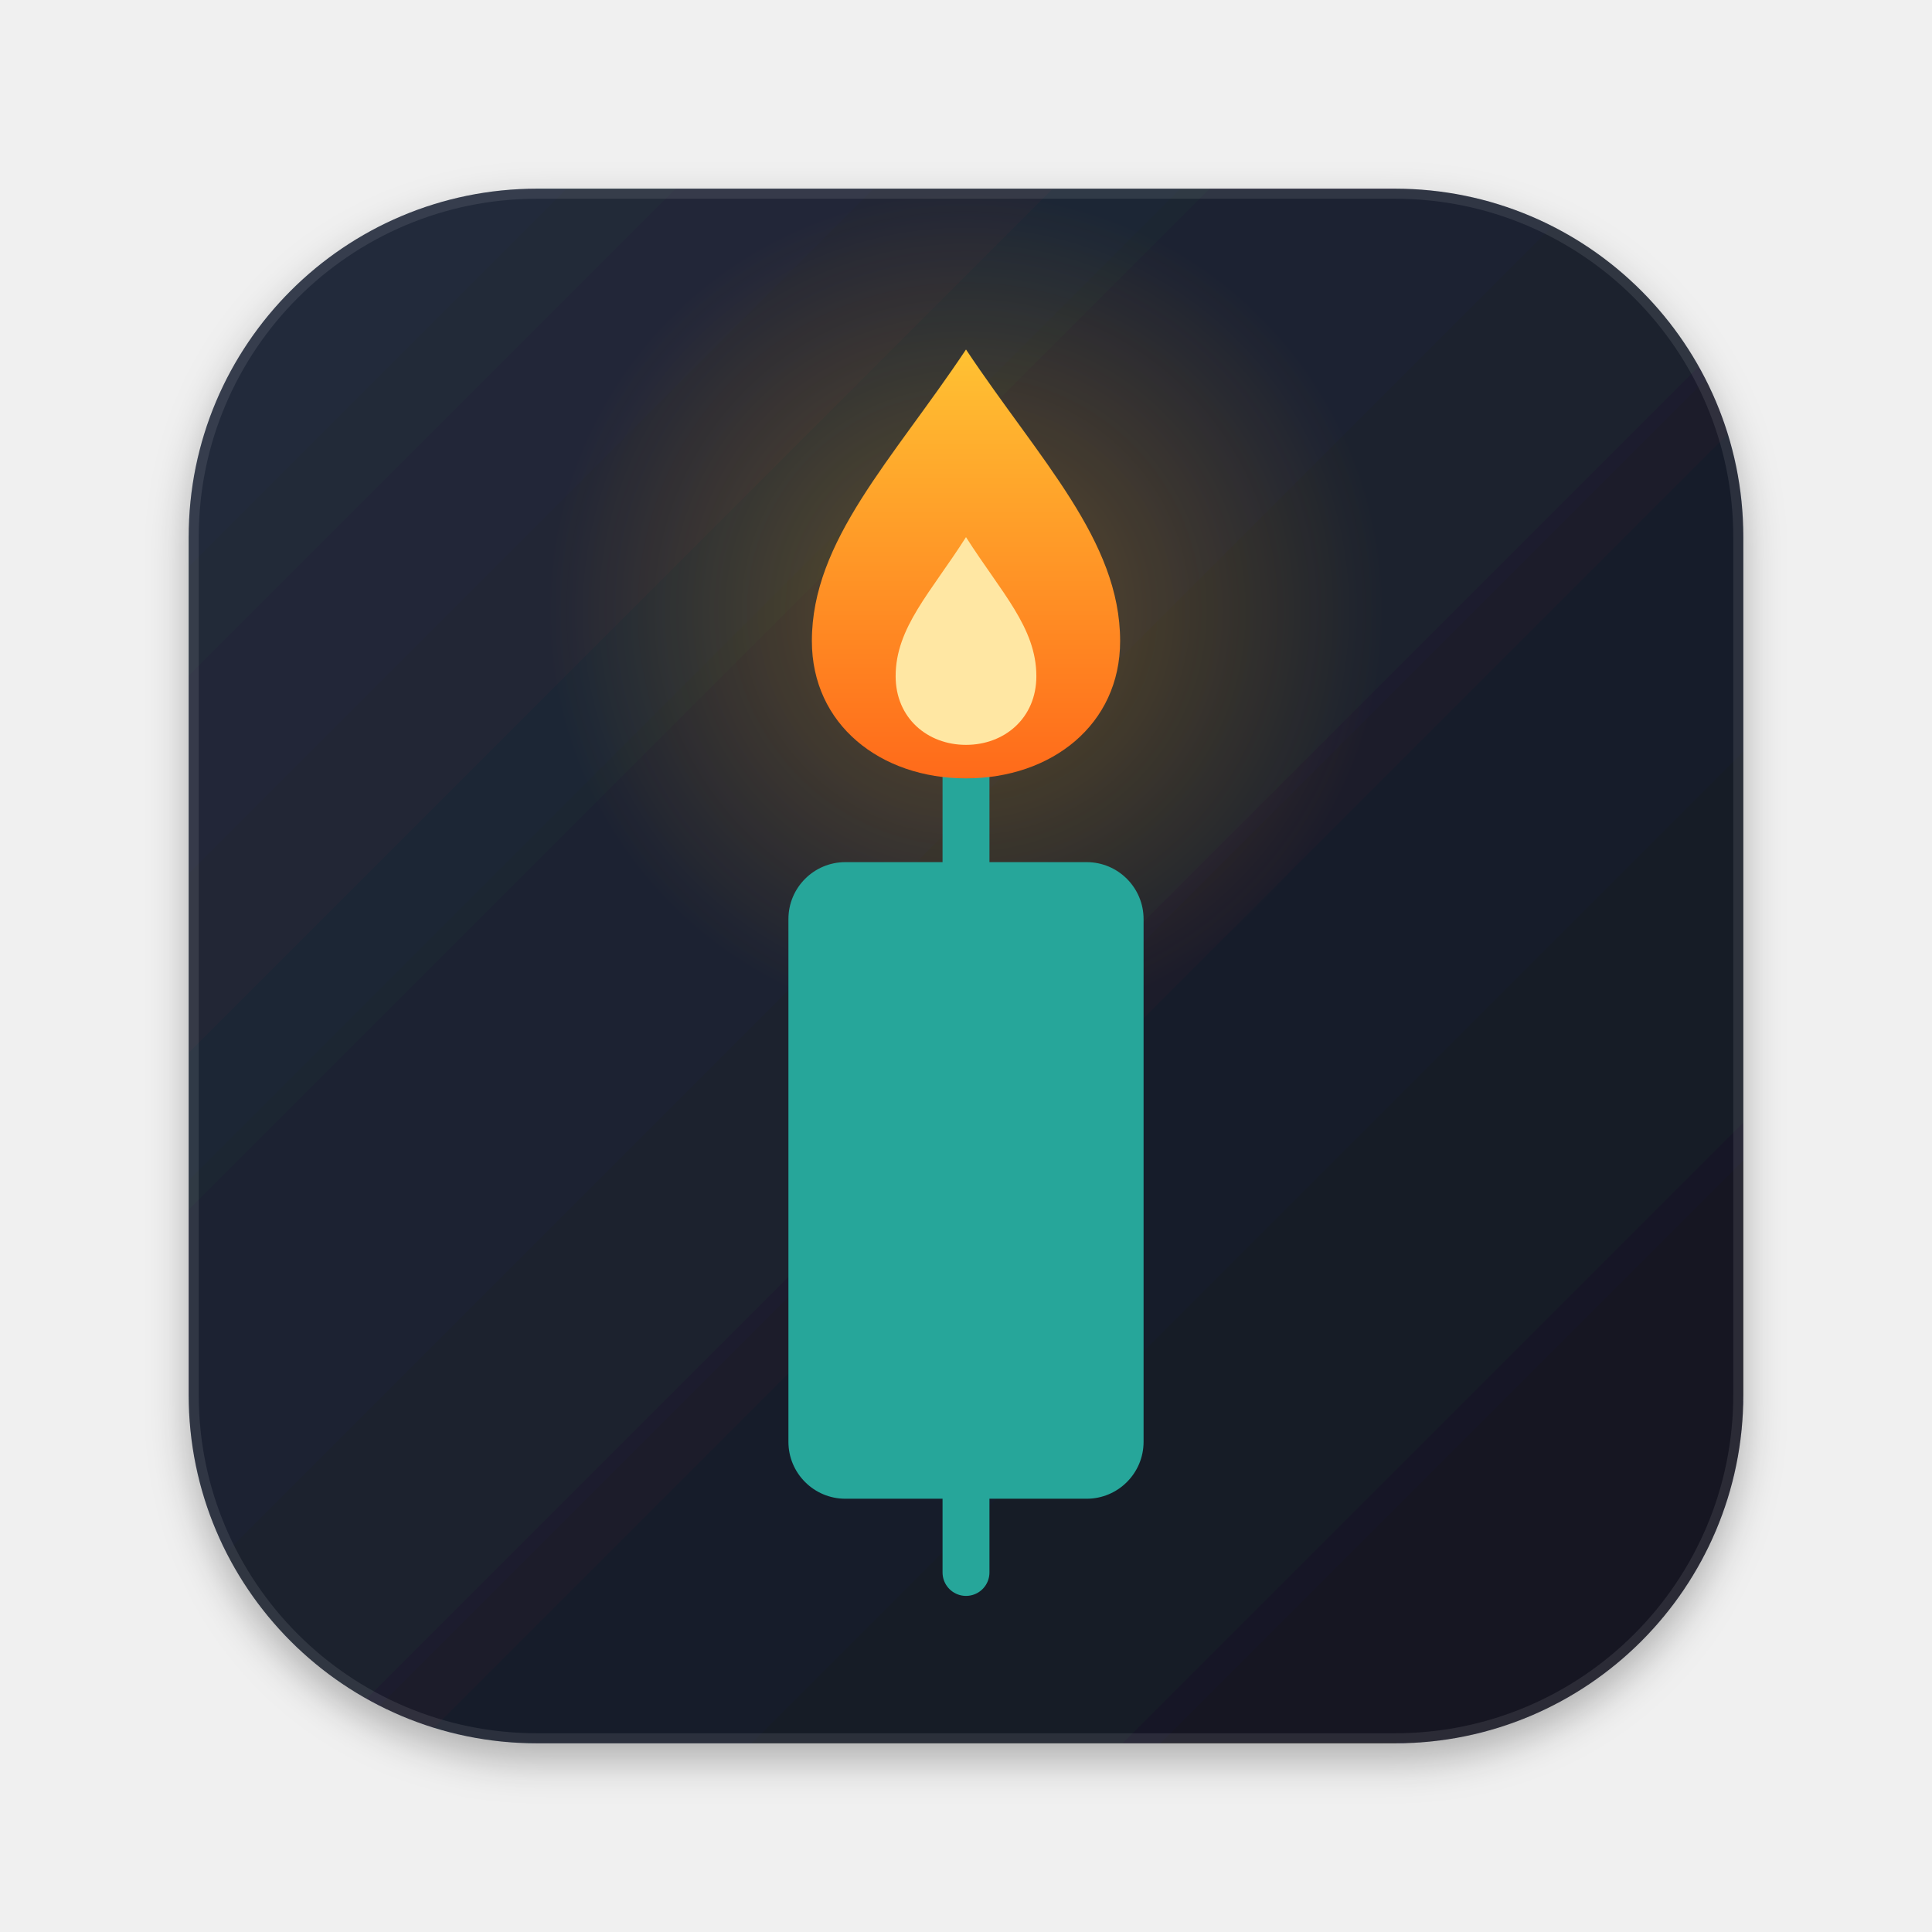
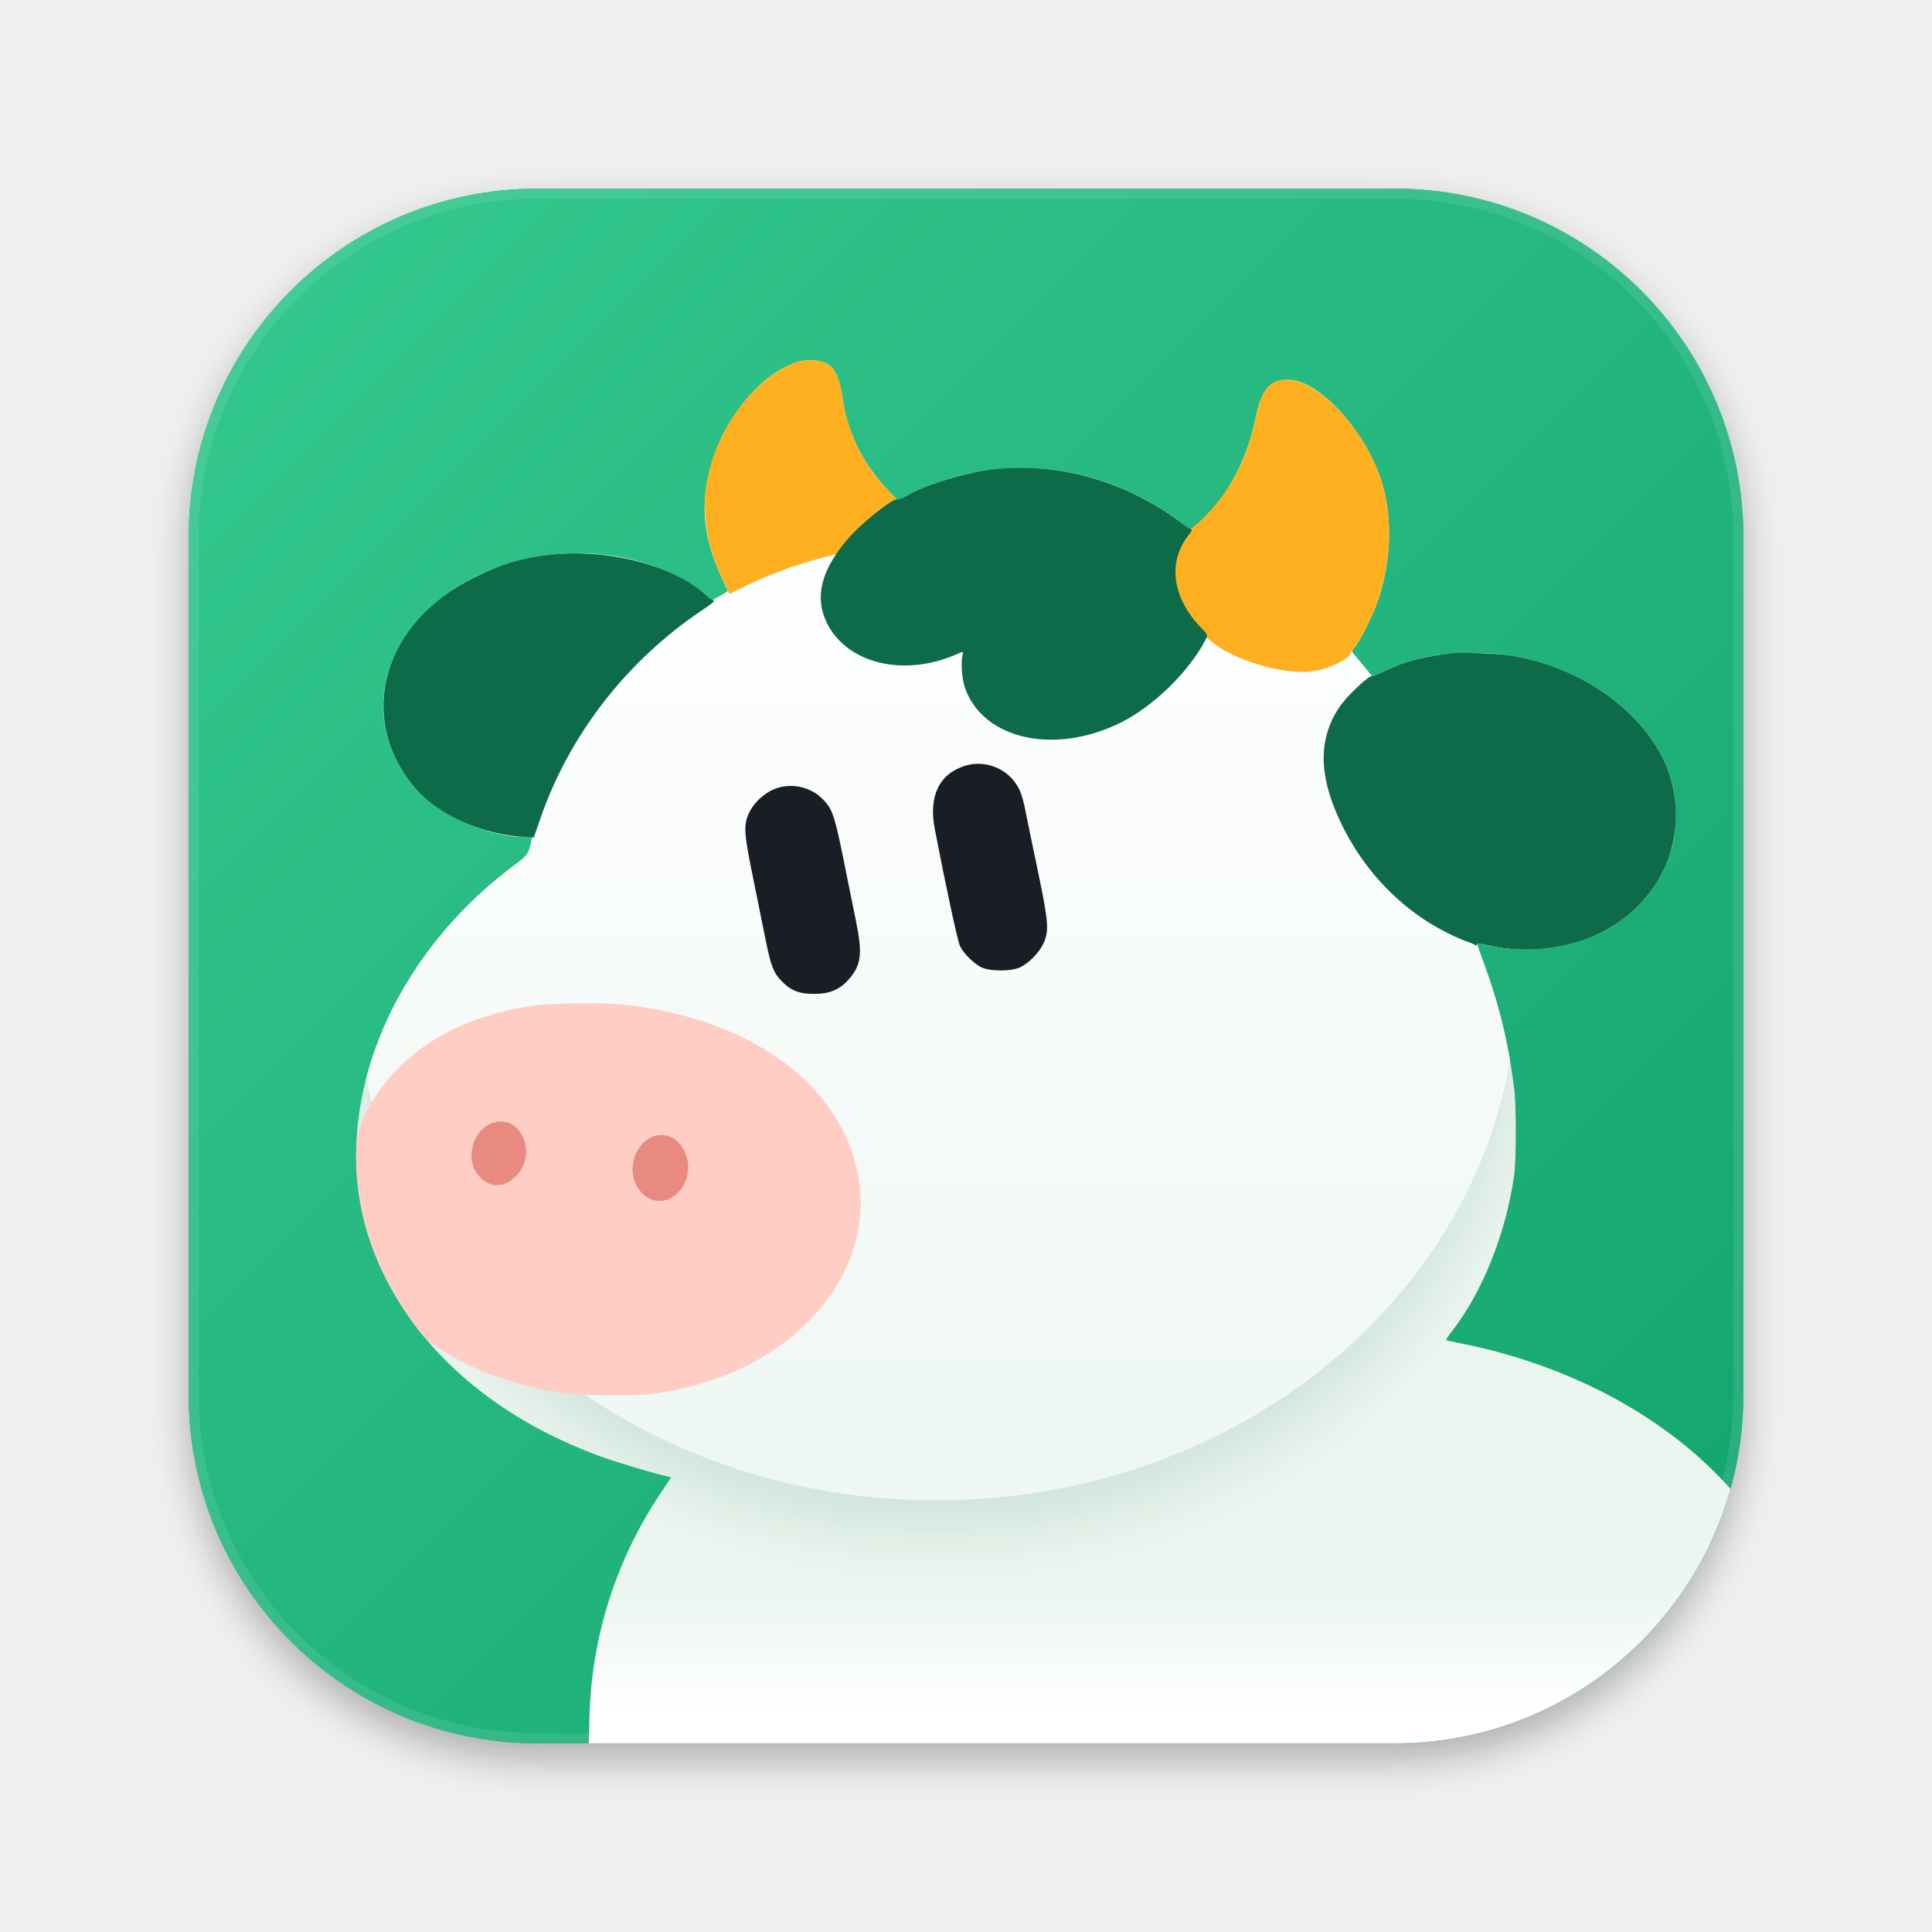
<svg xmlns="http://www.w3.org/2000/svg" width="1024" height="1024" viewBox="0 0 1024 1024">
  <defs>
    <linearGradient id="bg" x1="0" y1="0" x2="1" y2="1">
-       <stop offset="0" stop-color="#252c3d" />
-       <stop offset="1" stop-color="#11151f" />
+       <stop offset="0" stop-color="#34c98f" />
+       <stop offset="1" stop-color="#12a36f" />
    </linearGradient>
-     <linearGradient id="fire" x1="0" y1="0" x2="0" y2="1">
-       <stop offset="0" stop-color="#ffc233" />
-       <stop offset="1" stop-color="#ff6a1a" />
+     <linearGradient id="face" gradientUnits="userSpaceOnUse" x1="0" y1="250" x2="0" y2="1254">
+       <stop offset="0" stop-color="#ffffff" />
+       <stop offset="1" stop-color="#eaf5f0" />
    </linearGradient>
-     <radialGradient id="glow" cx="512" cy="300" r="250" gradientUnits="userSpaceOnUse">
-       <stop offset="0" stop-color="#ffb020" stop-opacity="0.3" />
-       <stop offset="1" stop-color="#ffb020" stop-opacity="0" />
-     </radialGradient>
+     <clipPath id="tile">
+       <rect x="48" y="48" width="928" height="928" rx="208" />
+     </clipPath>
+     <clipPath id="body">
+       <path transform="translate(0,1254) scale(0.1,-0.1)" d="M4923 11145 c-276 -75 -566 -403 -693 -784 -110 -328 -88 -619 71 -960 27 -57 49 -105 49 -106 0 -5 -121 -75 -129 -75 -4 0 -18 12 -32 26 -39 43 -196 144 -293 190 -661 309 -1522 169 -2002 -327 -404 -418 -433 -964 -75 -1396 183 -220 591 -403 904 -403 26 0 47 -1 47 -2 -22 -127 -32 -143 -140 -223 -1074 -798 -1543 -2098 -1130 -3134 293 -736 936 -1313 1825 -1638 121 -44 457 -145 528 -158 20 -4 37 -9 37 -11 0 -1 -37 -58 -83 -126 -359 -535 -558 -1159 -574 -1805 l-6 -213 4657 0 4656 0 0 966 0 966 -79 92 c-515 596 -1312 1029 -2219 1206 -52 10 -96 20 -99 23 -2 3 18 34 45 69 246 313 438 793 503 1258 18 124 18 560 1 700 -43 349 -121 674 -243 1007 -32 88 -59 163 -59 166 0 2 51 -7 113 -21 217 -49 485 -36 711 35 376 118 655 404 753 771 38 141 38 363 0 504 -139 523 -685 943 -1350 1039 -129 19 -422 16 -554 -4 -153 -24 -299 -68 -415 -127 l-97 -49 -72 87 c-40 48 -79 95 -87 104 -12 15 -10 22 23 65 50 65 148 267 185 381 102 316 110 657 23 937 -122 393 -483 800 -729 822 -164 15 -240 -66 -289 -309 -72 -353 -245 -666 -476 -859 l-49 -41 -57 45 c-658 505 -1496 596 -2212 239 l-94 -47 -84 90 c-203 216 -326 475 -364 765 -11 84 -44 177 -77 214 -52 58 -164 79 -269 51z" />
+     </clipPath>
+     <filter id="chin" x="-20%" y="-20%" width="140%" height="140%">
+       <feGaussianBlur stdDeviation="18" />
+     </filter>
    <filter id="shadow" x="-20%" y="-20%" width="140%" height="140%">
      <feDropShadow dx="0" dy="10" stdDeviation="12" flood-color="#000" flood-opacity="0.28" />
    </filter>
  </defs>
  <g transform="translate(512 512) scale(0.887931) translate(-512 -512)">
-     <rect x="48" y="48" width="928" height="928" rx="208" fill="url(#bg)" filter="url(#shadow)" />
+     <rect x="48" y="48" width="928" height="928" rx="208" fill="#12a36f" filter="url(#shadow)" />
+     <g clip-path="url(#tile)">
+       <rect x="48" y="48" width="928" height="928" fill="url(#bg)" />
+       <g transform="translate(48 48) scale(0.740032)">
+         <path transform="translate(0,1254) scale(0.1,-0.1)" fill="url(#face)" d="M4923 11145 c-276 -75 -566 -403 -693 -784 -110 -328 -88 -619 71   -960 27 -57 49 -105 49 -106 0 -5 -121 -75 -129 -75 -4 0 -18 12 -32 26 -39   43 -196 144 -293 190 -661 309 -1522 169 -2002 -327 -404 -418 -433 -964 -75   -1396 183 -220 591 -403 904 -403 26 0 47 -1 47 -2 -22 -127 -32 -143 -140   -223 -1074 -798 -1543 -2098 -1130 -3134 293 -736 936 -1313 1825 -1638 121   -44 457 -145 528 -158 20 -4 37 -9 37 -11 0 -1 -37 -58 -83 -126 -359 -535   -558 -1159 -574 -1805 l-6 -213 4657 0 4656 0 0 966 0 966 -79 92 c-515 596   -1312 1029 -2219 1206 -52 10 -96 20 -99 23 -2 3 18 34 45 69 246 313 438 793   503 1258 18 124 18 560 1 700 -43 349 -121 674 -243 1007 -32 88 -59 163 -59   166 0 2 51 -7 113 -21 217 -49 485 -36 711 35 376 118 655 404 753 771 38 141   38 363 0 504 -139 523 -685 943 -1350 1039 -129 19 -422 16 -554 -4 -153 -24   -299 -68 -415 -127 l-97 -49 -72 87 c-40 48 -79 95 -87 104 -12 15 -10 22 23   65 50 65 148 267 185 381 102 316 110 657 23 937 -122 393 -483 800 -729 822   -164 15 -240 -66 -289 -309 -72 -353 -245 -666 -476 -859 l-49 -41 -57 45   c-658 505 -1496 596 -2212 239 l-94 -47 -84 90 c-203 216 -326 475 -364 765   -11 84 -44 177 -77 214 -52 58 -164 79 -269 51z" />
+         <g clip-path="url(#body)">
+           <ellipse cx="603" cy="672" rx="468" ry="415" fill="#06553a" fill-opacity="0.1" filter="url(#chin)" />
+           <ellipse cx="603" cy="640" rx="468" ry="418" fill="url(#face)" />
+         </g>
+         <g transform="translate(0,1254) scale(0.1,-0.1)">
+           <path fill="#ffb020" d="M4923 11145 c-219 -59 -471 -302 -618 -594 -184 -369 -189 -752 -13   -1131 22 -47 46 -100 54 -117 l14 -33 58 29 c234 119 476 210 717 270 116 29   121 32 155 73 101 124 217 228 364 328 l72 48 -89 93 c-205 215 -330 476 -368   769 -11 84 -44 177 -77 214 -52 58 -164 79 -269 51z M8785 10990 c-90 -28   -143 -116 -180 -302 -78 -382 -248 -670 -537 -911 -174 -144 -193 -395 -50   -635 39 -64 180 -232 187 -222 2 3 16 -7 32 -22 170 -159 618 -291 849 -248   130 24 272 97 291 148 4 9 22 37 41 62 47 63 146 267 182 378 83 258 105 545   60 794 -92 507 -587 1048 -875 958z" />
+           <path fill="#ffcdc4" d="M2820 5954 c-583 -70 -1037 -323 -1308 -727 -118 -177 -162 -308   -162 -483 0 -487 160 -949 477 -1376 78 -105 104 -129 224 -203 267 -166 598   -283 950 -336 194 -29 580 -32 772 -5 1146 158 1875 1049 1582 1933 -216 651   -925 1108 -1864 1203 -143 14 -532 11 -671 -6z m-226 -984 c143 -70 132 -347   -16 -419 -138 -67 -267 22 -268 185 0 184 144 303 284 234z m1307 -113 c140   -74 132 -359 -13 -431 -153 -76 -288 36 -276 228 12 177 151 275 289 203z" />
+           <path fill="#0d6b4a" d="M2930 9589 c-225 -23 -410 -77 -625 -184 -738 -366 -956 -1125 -486   -1692 186 -224 555 -388 910 -404 l55 -3 51 149 c234 678 696 1274 1301 1681   84 56 112 80 98 82 -10 2 -35 19 -54 37 -259 242 -779 381 -1250 334z M10205   8794 c-238 -25 -407 -69 -557 -144 -53 -26 -99 -46 -102 -43 -17 17 -202 -157   -263 -247 -171 -253 -171 -548 3 -918 152 -326 384 -599 673 -793 102 -69 268   -154 346 -179 22 -7 50 -19 63 -26 19 -12 22 -12 22 -1 0 12 22 10 113 -11   217 -49 485 -36 711 35 308 96 557 310 688 590 126 269 126 597 0 865 -207   440 -711 779 -1277 857 -83 12 -358 21 -420 15z" />
+           <path fill="#0d6b4a" d="M6515 10279 c-236 -23 -554 -119 -733 -221 -29 -16 -59 -27 -67 -25   -32 13 -284 -187 -393 -312 -220 -253 -277 -477 -173 -686 162 -327 623 -437   1046 -250 55 24 55 24 48 -3 -16 -60 -7 -195 19 -269 147 -417 725 -545 1260   -278 262 132 546 409 679 664 21 42 21 42 -39 104 -230 240 -267 529 -95 745   19 23 29 42 23 42 -6 0 -37 20 -68 44 -439 336 -981 497 -1507 445z" />
+           <path fill="#e98a80" d="M2472 5010 c-175 -41 -253 -292 -133 -431 90 -106 212 -103 312 8   157 175 31 473 -179 423z M3765 4901 c-134 -33 -221 -217 -170 -360 62 -176   237 -221 358 -92 169 181 34 505 -188 452z" />
+           <path fill="#1b1d24" d="M6263 7885 c-211 -65 -297 -247 -244 -515 91 -471 184 -901 203 -940   29 -60 115 -145 175 -172 70 -32 236 -32 306 0 73 33 159 121 192 195 46 101   41 168 -44 577 -40 190 -83 399 -96 465 -30 151 -47 198 -91 258 -89 122 -257   178 -401 132z M4740 7703 c-98 -34 -195 -127 -230 -221 -34 -90 -27 -164 46   -518 36 -176 81 -398 100 -494 41 -201 62 -256 128 -323 74 -76 140 -102 261   -102 126 0 206 34 280 118 102 117 112 207 55 482 -22 110 -52 254 -65 320   -105 531 -117 568 -206 656 -95 94 -243 126 -369 82z" />
+         </g>
+       </g>
+     </g>
    <rect x="51" y="51" width="922" height="922" rx="205" fill="none" stroke="#ffffff" stroke-opacity="0.09" stroke-width="6" />
-     <circle cx="512" cy="300" r="250" fill="url(#glow)" />
-     <path d="M512 380V460M512 820V874" stroke="#26a69a" stroke-width="28" stroke-linecap="round" />
-     <rect x="406" y="450" width="212" height="380" rx="34" fill="#26a69a" />
-     <path d="M512 144C556 210 604 258 604 318C604 368 563 400 512 400C461 400 420 368 420 318C420 258 468 210 512 144Z" fill="url(#fire)" />
-     <path d="M512 256C533 289 554 310 554 339C554 364 535 380 512 380C489 380 470 364 470 339C470 310 491 289 512 256Z" fill="#ffe7a3" />
  </g>
</svg>
